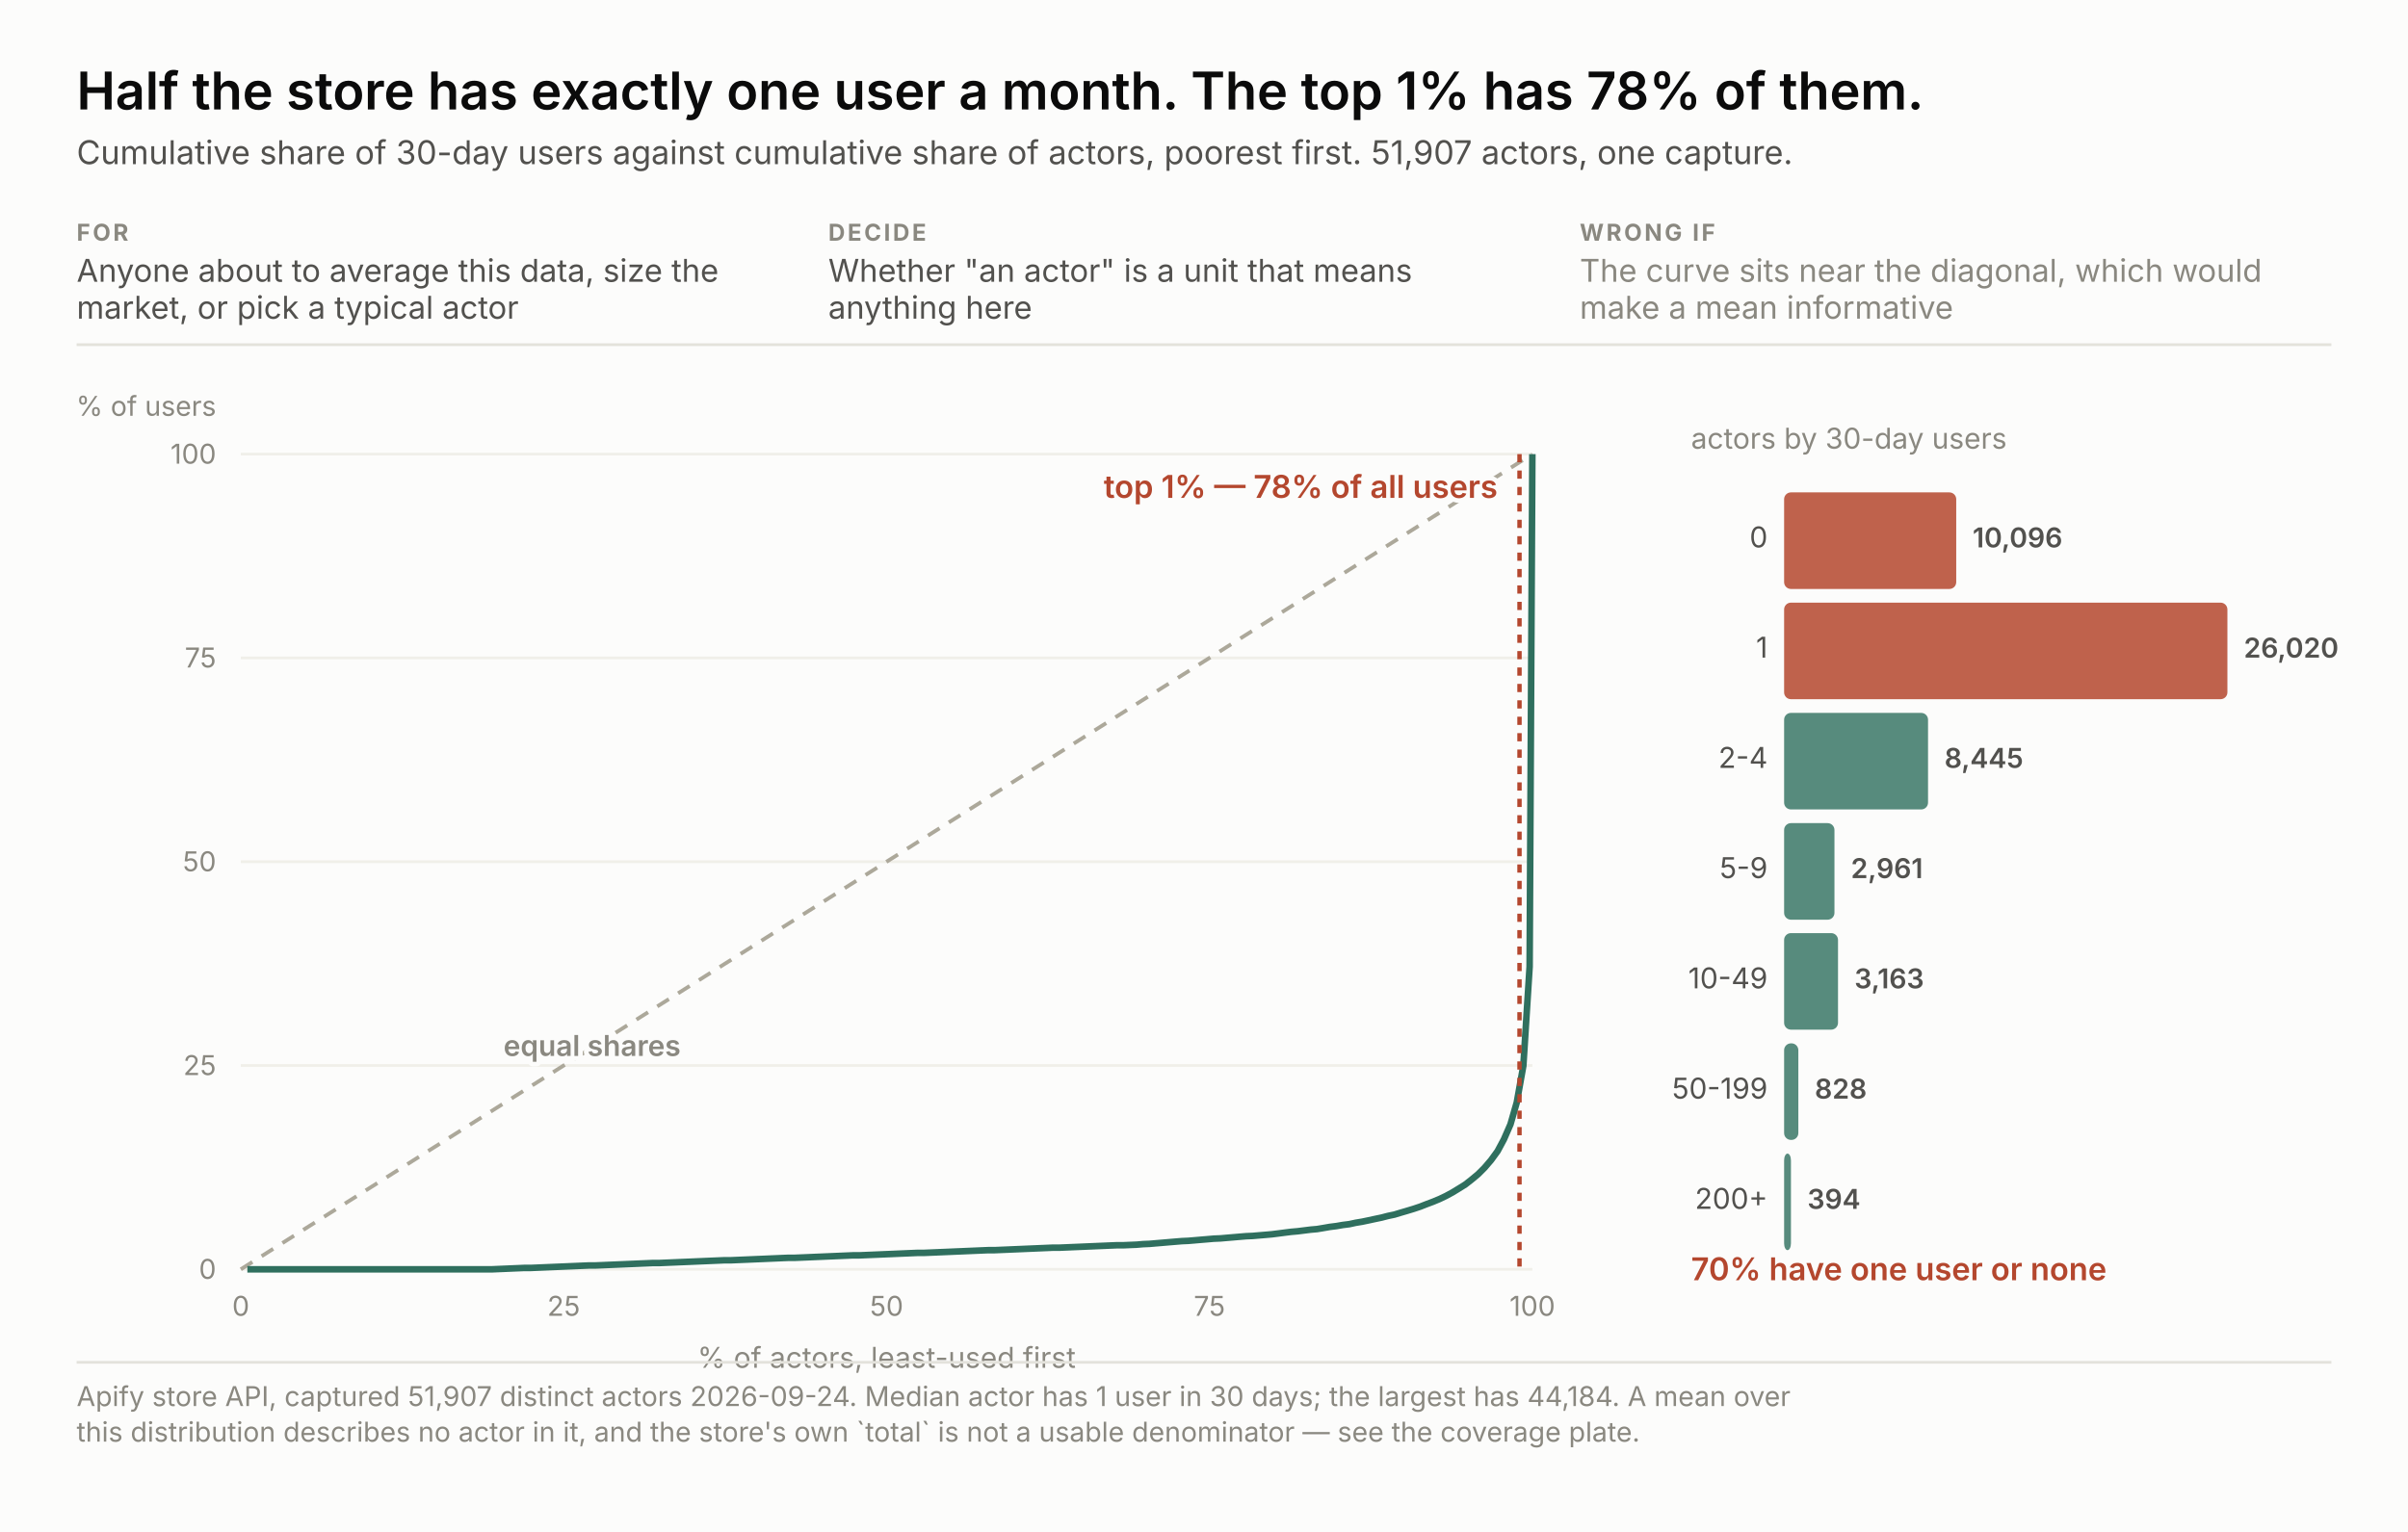
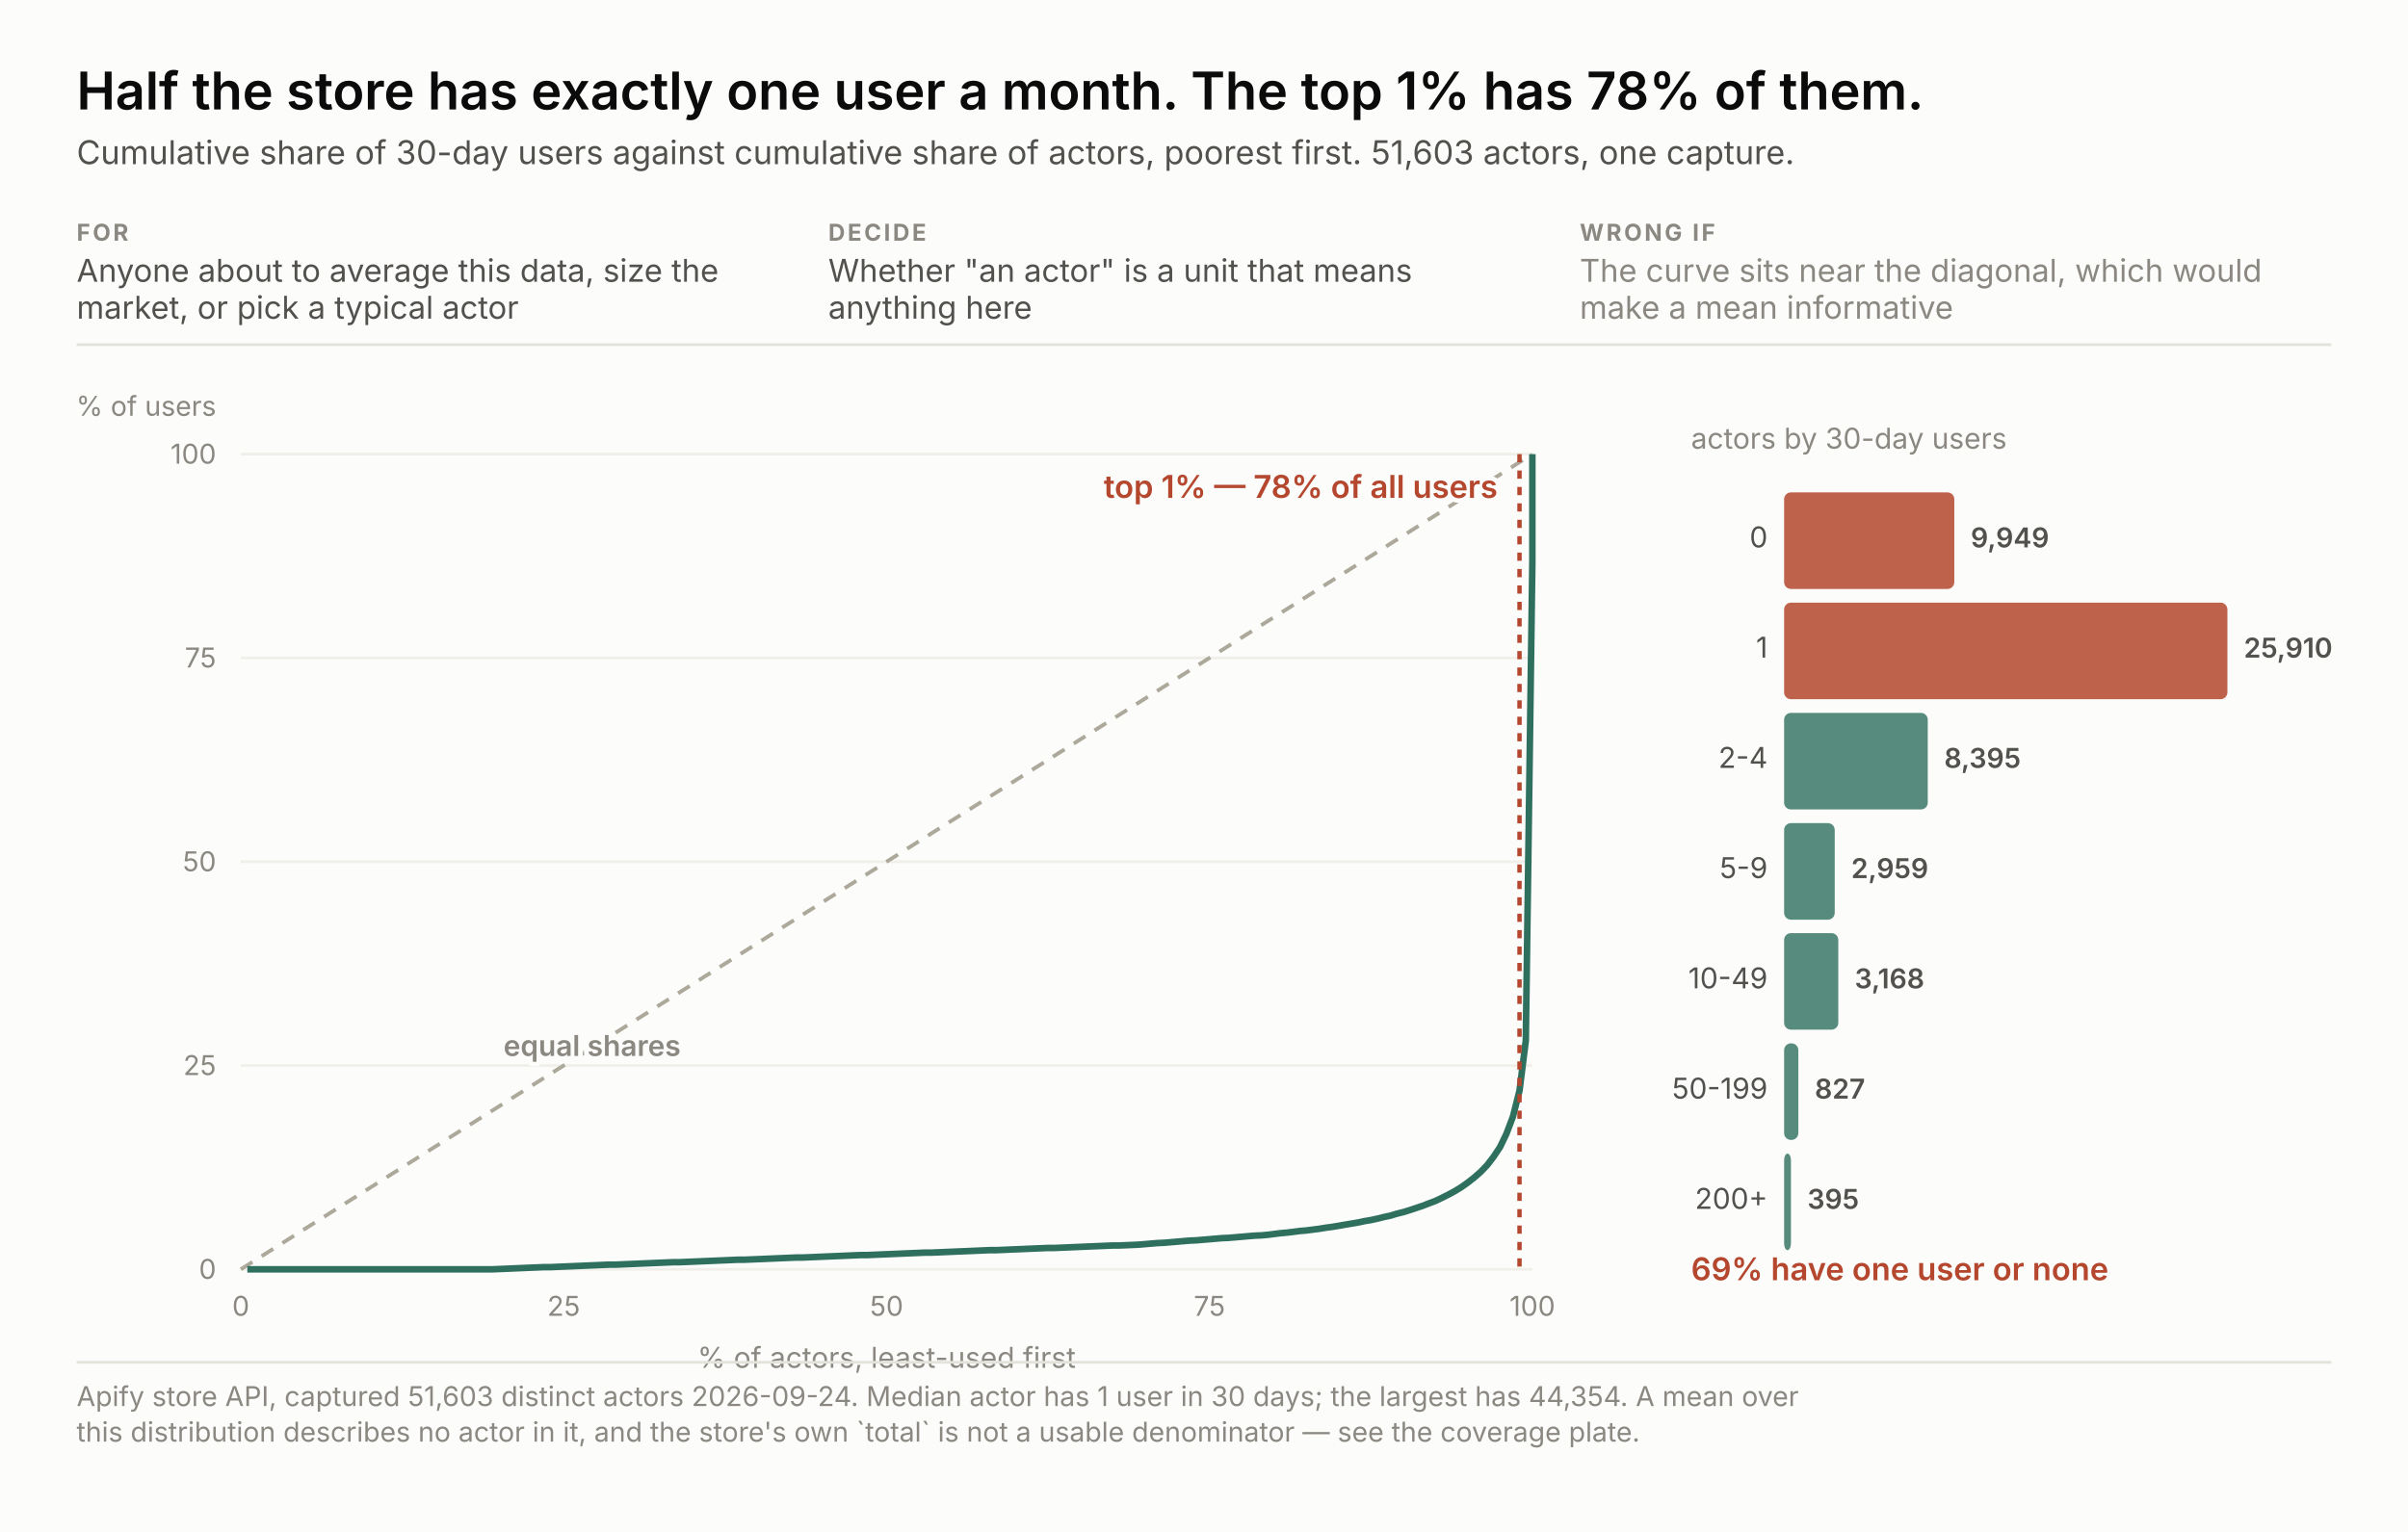
<svg xmlns="http://www.w3.org/2000/svg" width="880" height="560" viewBox="0 0 880 560" font-family="system-ui, -apple-system, &quot;Segoe UI&quot;, sans-serif">
  <rect width="880" height="560" fill="#fcfcfb" />
  <text x="28.0" y="40.0" font-size="19" fill="#0b0b0b" text-anchor="start" font-weight="600" style="font-variant-numeric: tabular-nums">Half the store has exactly one user a month. The top 1% has 78% of them.</text>
-   <text x="28.0" y="60.0" font-size="12" fill="#52514e" text-anchor="start" font-weight="normal" style="font-variant-numeric: tabular-nums">Cumulative share of 30-day users against cumulative share of actors, poorest first. 51,907 actors, one capture.</text>
+   <text x="28.0" y="60.0" font-size="12" fill="#52514e" text-anchor="start" font-weight="normal" style="font-variant-numeric: tabular-nums">Cumulative share of 30-day users against cumulative share of actors, poorest first. 51,603 actors, one capture.</text>
  <text x="28.0" y="88.0" font-size="8.5" fill="#8a8880" text-anchor="start" font-weight="700" letter-spacing="0.9" style="font-variant-numeric: tabular-nums">FOR</text>
  <text x="28.0" y="103.0" font-size="11.5" fill="#52514e" text-anchor="start" font-weight="normal" style="font-variant-numeric: tabular-nums">Anyone about to average this data, size the</text>
  <text x="28.0" y="116.5" font-size="11.5" fill="#52514e" text-anchor="start" font-weight="normal" style="font-variant-numeric: tabular-nums">market, or pick a typical actor</text>
  <text x="302.7" y="88.0" font-size="8.5" fill="#8a8880" text-anchor="start" font-weight="700" letter-spacing="0.9" style="font-variant-numeric: tabular-nums">DECIDE</text>
  <text x="302.7" y="103.0" font-size="11.5" fill="#52514e" text-anchor="start" font-weight="normal" style="font-variant-numeric: tabular-nums">Whether "an actor" is a unit that means</text>
  <text x="302.7" y="116.5" font-size="11.5" fill="#52514e" text-anchor="start" font-weight="normal" style="font-variant-numeric: tabular-nums">anything here</text>
  <text x="577.3" y="88.0" font-size="8.5" fill="#8a8880" text-anchor="start" font-weight="700" letter-spacing="0.9" style="font-variant-numeric: tabular-nums">WRONG IF</text>
  <text x="577.3" y="103.0" font-size="11.5" fill="#8a8880" text-anchor="start" font-weight="normal" style="font-variant-numeric: tabular-nums">The curve sits near the diagonal, which would</text>
  <text x="577.3" y="116.5" font-size="11.5" fill="#8a8880" text-anchor="start" font-weight="normal" style="font-variant-numeric: tabular-nums">make a mean informative</text>
  <line x1="28" y1="126.0" x2="852" y2="126.0" stroke="#e3e2db" />
  <line x1="88" y1="464.0" x2="560" y2="464.0" stroke="#f0efe9" />
  <text x="79.0" y="467.5" font-size="10" fill="#8a8880" text-anchor="end" font-weight="normal" style="font-variant-numeric: tabular-nums">0</text>
  <text x="88.0" y="481.0" font-size="10" fill="#8a8880" text-anchor="middle" font-weight="normal" style="font-variant-numeric: tabular-nums">0</text>
  <line x1="88" y1="389.5" x2="560" y2="389.5" stroke="#f0efe9" />
  <text x="79.0" y="393.0" font-size="10" fill="#8a8880" text-anchor="end" font-weight="normal" style="font-variant-numeric: tabular-nums">25</text>
  <text x="206.0" y="481.0" font-size="10" fill="#8a8880" text-anchor="middle" font-weight="normal" style="font-variant-numeric: tabular-nums">25</text>
  <line x1="88" y1="315.0" x2="560" y2="315.0" stroke="#f0efe9" />
  <text x="79.0" y="318.5" font-size="10" fill="#8a8880" text-anchor="end" font-weight="normal" style="font-variant-numeric: tabular-nums">50</text>
  <text x="324.0" y="481.0" font-size="10" fill="#8a8880" text-anchor="middle" font-weight="normal" style="font-variant-numeric: tabular-nums">50</text>
  <line x1="88" y1="240.5" x2="560" y2="240.5" stroke="#f0efe9" />
  <text x="79.0" y="244.0" font-size="10" fill="#8a8880" text-anchor="end" font-weight="normal" style="font-variant-numeric: tabular-nums">75</text>
  <text x="442.0" y="481.0" font-size="10" fill="#8a8880" text-anchor="middle" font-weight="normal" style="font-variant-numeric: tabular-nums">75</text>
  <line x1="88" y1="166.0" x2="560" y2="166.0" stroke="#f0efe9" />
  <text x="79.0" y="169.5" font-size="10" fill="#8a8880" text-anchor="end" font-weight="normal" style="font-variant-numeric: tabular-nums">100</text>
  <text x="560.0" y="481.0" font-size="10" fill="#8a8880" text-anchor="middle" font-weight="normal" style="font-variant-numeric: tabular-nums">100</text>
  <text x="79.0" y="152.0" font-size="10" fill="#8a8880" text-anchor="end" font-weight="normal" style="font-variant-numeric: tabular-nums">% of users</text>
  <text x="324.0" y="500.0" font-size="10.5" fill="#8a8880" text-anchor="middle" font-weight="normal" style="font-variant-numeric: tabular-nums">% of actors, least-used first</text>
  <line x1="88" y1="464" x2="560" y2="166.0" stroke="#aca89a" stroke-width="1.4" stroke-dasharray="5 4" />
  <text x="184.0" y="386.0" fill="none" stroke="#fcfcfb" stroke-width="3.4" stroke-linejoin="round" font-size="10.5" text-anchor="start" font-weight="600" style="font-variant-numeric: tabular-nums">equal shares</text>
  <text x="184.0" y="386.0" fill="#8a8880" font-size="10.5" text-anchor="start" font-weight="600" style="font-variant-numeric: tabular-nums">equal shares</text>
-   <polyline points="90.4,464.0 92.7,464.0 95.1,464.0 97.4,464.0 99.8,464.0 102.1,464.0 104.5,464.0 106.8,464.0 109.2,464.0 111.6,464.0 113.9,464.0 116.3,464.0 118.6,464.0 121.0,464.0 123.3,464.0 125.7,464.0 128.0,464.0 130.4,464.0 132.7,464.0 135.1,464.0 137.5,464.0 139.8,464.0 142.2,464.0 144.5,464.0 146.9,464.0 149.2,464.0 151.6,464.0 153.9,464.0 156.3,464.0 158.7,464.0 161.0,464.0 163.4,464.0 165.7,464.0 168.1,464.0 170.4,464.0 172.8,464.0 175.1,464.0 177.5,464.0 179.9,464.0 182.2,463.9 184.6,463.8 186.9,463.7 189.3,463.6 191.6,463.5 194.0,463.5 196.3,463.4 198.7,463.3 201.0,463.2 203.4,463.1 205.8,463.0 208.1,462.9 210.5,462.8 212.8,462.7 215.2,462.6 217.5,462.6 219.9,462.5 222.2,462.4 224.6,462.3 227.0,462.2 229.3,462.1 231.7,462.0 234.0,461.9 236.4,461.8 238.7,461.7 241.1,461.7 243.4,461.6 245.8,461.5 248.1,461.4 250.5,461.3 252.9,461.2 255.2,461.1 257.6,461.0 259.9,460.9 262.3,460.8 264.6,460.7 267.0,460.7 269.3,460.6 271.7,460.5 274.1,460.4 276.4,460.3 278.8,460.2 281.1,460.1 283.5,460.0 285.8,459.9 288.2,459.8 290.5,459.8 292.9,459.7 295.3,459.6 297.6,459.5 300.0,459.4 302.3,459.3 304.7,459.2 307.0,459.1 309.4,459.0 311.7,458.9 314.1,458.9 316.4,458.8 318.8,458.7 321.2,458.6 323.5,458.5 325.9,458.4 328.2,458.3 330.6,458.2 332.9,458.1 335.3,458.0 337.6,458.0 340.0,457.9 342.4,457.8 344.7,457.7 347.1,457.6 349.4,457.5 351.8,457.4 354.1,457.3 356.5,457.2 358.8,457.1 361.2,457.0 363.5,457.0 365.9,456.9 368.3,456.8 370.6,456.7 373.0,456.6 375.3,456.5 377.7,456.4 380.0,456.3 382.4,456.2 384.7,456.1 387.1,456.1 389.5,456.0 391.8,455.9 394.2,455.8 396.5,455.7 398.9,455.6 401.2,455.5 403.6,455.4 405.9,455.3 408.3,455.2 410.7,455.2 413.0,455.1 415.4,455.0 417.7,454.8 420.1,454.7 422.4,454.5 424.8,454.3 427.1,454.1 429.5,453.9 431.9,453.7 434.2,453.6 436.6,453.4 438.9,453.2 441.3,453.0 443.6,452.8 446.0,452.7 448.3,452.5 450.7,452.3 453.0,452.1 455.4,451.9 457.8,451.8 460.1,451.6 462.5,451.4 464.8,451.2 467.2,450.9 469.5,450.6 471.9,450.3 474.2,450.1 476.6,449.8 479.0,449.5 481.3,449.3 483.7,448.9 486.0,448.5 488.4,448.2 490.7,447.8 493.1,447.5 495.4,447.0 497.8,446.6 500.2,446.1 502.5,445.6 504.9,445.1 507.2,444.5 509.6,444.0 511.9,443.3 514.3,442.6 516.6,441.9 519.0,441.1 521.3,440.2 523.7,439.3 526.1,438.3 528.4,437.2 530.8,435.9 533.1,434.5 535.5,433.0 537.8,431.2 540.2,429.2 542.5,426.9 544.9,424.1 547.3,420.8 549.6,416.5 552.0,411.0 554.3,403.0 556.7,389.6 559.0,353.4 560.0,166.0" fill="none" stroke="#2f6f5e" stroke-width="2.4" />
+   <polyline points="90.4,464.0 92.7,464.0 95.1,464.0 97.4,464.0 99.8,464.0 102.2,464.0 104.5,464.0 106.9,464.0 109.2,464.0 111.6,464.0 114.0,464.0 116.3,464.0 118.7,464.0 121.0,464.0 123.4,464.0 125.8,464.0 128.1,464.0 130.5,464.0 132.8,464.0 135.2,464.0 137.6,464.0 139.9,464.0 142.3,464.0 144.6,464.0 147.0,464.0 149.4,464.0 151.7,464.0 154.1,464.0 156.4,464.0 158.8,464.0 161.2,464.0 163.5,464.0 165.9,464.0 168.2,464.0 170.6,464.0 173.0,464.0 175.3,464.0 177.7,464.0 180.0,464.0 182.4,463.9 184.8,463.8 187.1,463.7 189.5,463.6 191.8,463.5 194.2,463.4 196.6,463.3 198.9,463.2 201.3,463.2 203.6,463.1 206.0,463.0 208.4,462.9 210.7,462.8 213.1,462.7 215.4,462.6 217.8,462.5 220.2,462.4 222.5,462.3 224.9,462.3 227.2,462.2 229.6,462.1 232.0,462.0 234.3,461.9 236.7,461.8 239.0,461.7 241.4,461.6 243.8,461.5 246.1,461.4 248.5,461.4 250.8,461.3 253.2,461.2 255.6,461.1 257.9,461.0 260.3,460.9 262.6,460.8 265.0,460.7 267.4,460.6 269.7,460.5 272.1,460.5 274.4,460.4 276.8,460.3 279.2,460.2 281.5,460.1 283.9,460.0 286.2,459.9 288.6,459.8 291.0,459.7 293.3,459.7 295.7,459.6 298.0,459.5 300.4,459.4 302.7,459.3 305.1,459.2 307.5,459.1 309.8,459.0 312.2,458.9 314.5,458.8 316.9,458.8 319.3,458.7 321.6,458.6 324.0,458.5 326.3,458.4 328.7,458.3 331.1,458.2 333.4,458.1 335.8,458.0 338.1,457.9 340.5,457.9 342.9,457.8 345.2,457.7 347.6,457.6 349.9,457.5 352.3,457.4 354.7,457.3 357.0,457.2 359.4,457.1 361.7,457.0 364.1,457.0 366.5,456.9 368.8,456.8 371.2,456.7 373.5,456.6 375.9,456.5 378.3,456.4 380.6,456.3 383.0,456.2 385.3,456.2 387.7,456.1 390.1,456.0 392.4,455.9 394.8,455.8 397.1,455.7 399.5,455.6 401.9,455.5 404.2,455.4 406.6,455.3 408.9,455.3 411.3,455.2 413.7,455.1 416.0,455.0 418.4,454.8 420.7,454.6 423.1,454.4 425.5,454.3 427.8,454.1 430.2,453.9 432.5,453.7 434.9,453.5 437.3,453.4 439.6,453.2 442.0,453.0 444.3,452.8 446.7,452.6 449.1,452.5 451.4,452.3 453.8,452.1 456.1,451.9 458.5,451.7 460.9,451.6 463.2,451.4 465.6,451.1 467.9,450.8 470.3,450.6 472.7,450.3 475.0,450.0 477.4,449.8 479.7,449.5 482.1,449.2 484.5,448.8 486.8,448.5 489.2,448.1 491.5,447.7 493.9,447.3 496.3,446.9 498.6,446.4 501.0,446.0 503.3,445.5 505.7,444.9 508.1,444.4 510.4,443.7 512.8,443.1 515.1,442.4 517.5,441.6 519.9,440.8 522.2,439.9 524.6,439.0 526.9,437.9 529.3,436.7 531.7,435.4 534.0,434.0 536.4,432.3 538.7,430.5 541.1,428.4 543.5,425.9 545.8,422.9 548.2,419.3 550.5,414.5 552.9,408.2 555.3,398.7 557.6,380.4 560.0,205.4 560.0,166.0" fill="none" stroke="#2f6f5e" stroke-width="2.4" />
  <line x1="555.3" y1="166.0" x2="555.3" y2="464" stroke="#b4472e" stroke-width="1.6" stroke-dasharray="3 3" />
  <text x="547.3" y="182.0" fill="none" stroke="#fcfcfb" stroke-width="3.4" stroke-linejoin="round" font-size="11.5" text-anchor="end" font-weight="600" style="font-variant-numeric: tabular-nums">top 1% — 78% of all users</text>
  <text x="547.3" y="182.0" fill="#b4472e" font-size="11.5" text-anchor="end" font-weight="600" style="font-variant-numeric: tabular-nums">top 1% — 78% of all users</text>
  <text x="618.0" y="164.0" font-size="10.5" fill="#8a8880" text-anchor="start" font-weight="normal" style="font-variant-numeric: tabular-nums">actors by 30-day users</text>
-   <rect x="652" y="180.0" width="62.9" height="35.3" rx="2.5" fill="#b4472e" fill-opacity="0.85" />
+   <rect x="652" y="180.0" width="62.2" height="35.3" rx="2.5" fill="#b4472e" fill-opacity="0.85" />
  <text x="646.0" y="200.1" font-size="10.5" fill="#52514e" text-anchor="end" font-weight="normal" style="font-variant-numeric: tabular-nums">0</text>
-   <text x="720.9" y="200.1" fill="none" stroke="#fcfcfb" stroke-width="3.4" stroke-linejoin="round" font-size="10" text-anchor="start" font-weight="600" style="font-variant-numeric: tabular-nums">10,096</text>
-   <text x="720.9" y="200.1" fill="#52514e" font-size="10" text-anchor="start" font-weight="600" style="font-variant-numeric: tabular-nums">10,096</text>
+   <text x="720.2" y="200.1" fill="none" stroke="#fcfcfb" stroke-width="3.4" stroke-linejoin="round" font-size="10" text-anchor="start" font-weight="600" style="font-variant-numeric: tabular-nums">9,949</text>
+   <text x="720.2" y="200.1" fill="#52514e" font-size="10" text-anchor="start" font-weight="600" style="font-variant-numeric: tabular-nums">9,949</text>
  <rect x="652" y="220.3" width="162.0" height="35.3" rx="2.5" fill="#b4472e" fill-opacity="0.85" />
  <text x="646.0" y="240.4" font-size="10.5" fill="#52514e" text-anchor="end" font-weight="normal" style="font-variant-numeric: tabular-nums">1</text>
-   <text x="820.0" y="240.4" fill="none" stroke="#fcfcfb" stroke-width="3.4" stroke-linejoin="round" font-size="10" text-anchor="start" font-weight="600" style="font-variant-numeric: tabular-nums">26,020</text>
-   <text x="820.0" y="240.4" fill="#52514e" font-size="10" text-anchor="start" font-weight="600" style="font-variant-numeric: tabular-nums">26,020</text>
-   <rect x="652" y="260.6" width="52.6" height="35.3" rx="2.5" fill="#2f6f5e" fill-opacity="0.8" />
+   <text x="820.0" y="240.4" fill="none" stroke="#fcfcfb" stroke-width="3.4" stroke-linejoin="round" font-size="10" text-anchor="start" font-weight="600" style="font-variant-numeric: tabular-nums">25,910</text>
+   <text x="820.0" y="240.4" fill="#52514e" font-size="10" text-anchor="start" font-weight="600" style="font-variant-numeric: tabular-nums">25,910</text>
+   <rect x="652" y="260.6" width="52.5" height="35.3" rx="2.5" fill="#2f6f5e" fill-opacity="0.8" />
  <text x="646.0" y="280.7" font-size="10.5" fill="#52514e" text-anchor="end" font-weight="normal" style="font-variant-numeric: tabular-nums">2-4</text>
-   <text x="710.6" y="280.7" fill="none" stroke="#fcfcfb" stroke-width="3.4" stroke-linejoin="round" font-size="10" text-anchor="start" font-weight="600" style="font-variant-numeric: tabular-nums">8,445</text>
-   <text x="710.6" y="280.7" fill="#52514e" font-size="10" text-anchor="start" font-weight="600" style="font-variant-numeric: tabular-nums">8,445</text>
-   <rect x="652" y="300.9" width="18.4" height="35.3" rx="2.5" fill="#2f6f5e" fill-opacity="0.8" />
+   <text x="710.5" y="280.7" fill="none" stroke="#fcfcfb" stroke-width="3.4" stroke-linejoin="round" font-size="10" text-anchor="start" font-weight="600" style="font-variant-numeric: tabular-nums">8,395</text>
+   <text x="710.5" y="280.7" fill="#52514e" font-size="10" text-anchor="start" font-weight="600" style="font-variant-numeric: tabular-nums">8,395</text>
+   <rect x="652" y="300.9" width="18.5" height="35.3" rx="2.5" fill="#2f6f5e" fill-opacity="0.8" />
  <text x="646.0" y="321.0" font-size="10.5" fill="#52514e" text-anchor="end" font-weight="normal" style="font-variant-numeric: tabular-nums">5-9</text>
-   <text x="676.4" y="321.0" fill="none" stroke="#fcfcfb" stroke-width="3.4" stroke-linejoin="round" font-size="10" text-anchor="start" font-weight="600" style="font-variant-numeric: tabular-nums">2,961</text>
-   <text x="676.4" y="321.0" fill="#52514e" font-size="10" text-anchor="start" font-weight="600" style="font-variant-numeric: tabular-nums">2,961</text>
-   <rect x="652" y="341.1" width="19.7" height="35.3" rx="2.5" fill="#2f6f5e" fill-opacity="0.8" />
+   <text x="676.5" y="321.0" fill="none" stroke="#fcfcfb" stroke-width="3.4" stroke-linejoin="round" font-size="10" text-anchor="start" font-weight="600" style="font-variant-numeric: tabular-nums">2,959</text>
+   <text x="676.5" y="321.0" fill="#52514e" font-size="10" text-anchor="start" font-weight="600" style="font-variant-numeric: tabular-nums">2,959</text>
+   <rect x="652" y="341.1" width="19.8" height="35.3" rx="2.5" fill="#2f6f5e" fill-opacity="0.8" />
  <text x="646.0" y="361.3" font-size="10.5" fill="#52514e" text-anchor="end" font-weight="normal" style="font-variant-numeric: tabular-nums">10-49</text>
-   <text x="677.7" y="361.3" fill="none" stroke="#fcfcfb" stroke-width="3.4" stroke-linejoin="round" font-size="10" text-anchor="start" font-weight="600" style="font-variant-numeric: tabular-nums">3,163</text>
-   <text x="677.7" y="361.3" fill="#52514e" font-size="10" text-anchor="start" font-weight="600" style="font-variant-numeric: tabular-nums">3,163</text>
+   <text x="677.8" y="361.3" fill="none" stroke="#fcfcfb" stroke-width="3.4" stroke-linejoin="round" font-size="10" text-anchor="start" font-weight="600" style="font-variant-numeric: tabular-nums">3,168</text>
+   <text x="677.8" y="361.3" fill="#52514e" font-size="10" text-anchor="start" font-weight="600" style="font-variant-numeric: tabular-nums">3,168</text>
  <rect x="652" y="381.4" width="5.2" height="35.3" rx="2.5" fill="#2f6f5e" fill-opacity="0.8" />
  <text x="646.0" y="401.6" font-size="10.5" fill="#52514e" text-anchor="end" font-weight="normal" style="font-variant-numeric: tabular-nums">50-199</text>
-   <text x="663.2" y="401.6" fill="none" stroke="#fcfcfb" stroke-width="3.4" stroke-linejoin="round" font-size="10" text-anchor="start" font-weight="600" style="font-variant-numeric: tabular-nums">828</text>
-   <text x="663.2" y="401.6" fill="#52514e" font-size="10" text-anchor="start" font-weight="600" style="font-variant-numeric: tabular-nums">828</text>
+   <text x="663.2" y="401.6" fill="none" stroke="#fcfcfb" stroke-width="3.4" stroke-linejoin="round" font-size="10" text-anchor="start" font-weight="600" style="font-variant-numeric: tabular-nums">827</text>
+   <text x="663.2" y="401.6" fill="#52514e" font-size="10" text-anchor="start" font-weight="600" style="font-variant-numeric: tabular-nums">827</text>
  <rect x="652" y="421.7" width="2.5" height="35.3" rx="2.5" fill="#2f6f5e" fill-opacity="0.8" />
  <text x="646.0" y="441.9" font-size="10.5" fill="#52514e" text-anchor="end" font-weight="normal" style="font-variant-numeric: tabular-nums">200+</text>
-   <text x="660.5" y="441.9" fill="none" stroke="#fcfcfb" stroke-width="3.4" stroke-linejoin="round" font-size="10" text-anchor="start" font-weight="600" style="font-variant-numeric: tabular-nums">394</text>
-   <text x="660.5" y="441.9" fill="#52514e" font-size="10" text-anchor="start" font-weight="600" style="font-variant-numeric: tabular-nums">394</text>
-   <text x="618.0" y="468.0" fill="none" stroke="#fcfcfb" stroke-width="3.4" stroke-linejoin="round" font-size="11.5" text-anchor="start" font-weight="600" style="font-variant-numeric: tabular-nums">70% have one user or none</text>
-   <text x="618.0" y="468.0" fill="#b4472e" font-size="11.5" text-anchor="start" font-weight="600" style="font-variant-numeric: tabular-nums">70% have one user or none</text>
+   <text x="660.5" y="441.9" fill="none" stroke="#fcfcfb" stroke-width="3.4" stroke-linejoin="round" font-size="10" text-anchor="start" font-weight="600" style="font-variant-numeric: tabular-nums">395</text>
+   <text x="660.5" y="441.9" fill="#52514e" font-size="10" text-anchor="start" font-weight="600" style="font-variant-numeric: tabular-nums">395</text>
+   <text x="618.0" y="468.0" fill="none" stroke="#fcfcfb" stroke-width="3.4" stroke-linejoin="round" font-size="11.5" text-anchor="start" font-weight="600" style="font-variant-numeric: tabular-nums">69% have one user or none</text>
+   <text x="618.0" y="468.0" fill="#b4472e" font-size="11.5" text-anchor="start" font-weight="600" style="font-variant-numeric: tabular-nums">69% have one user or none</text>
  <line x1="28" y1="498.0" x2="852" y2="498.0" stroke="#e3e2db" />
-   <text x="28.0" y="514.0" font-size="10" fill="#8a8880" text-anchor="start" font-weight="normal" style="font-variant-numeric: tabular-nums">Apify store API, captured 51,907 distinct actors 2026-09-24. Median actor has 1 user in 30 days; the largest has 44,184. A mean over</text>
+   <text x="28.0" y="514.0" font-size="10" fill="#8a8880" text-anchor="start" font-weight="normal" style="font-variant-numeric: tabular-nums">Apify store API, captured 51,603 distinct actors 2026-09-24. Median actor has 1 user in 30 days; the largest has 44,354. A mean over</text>
  <text x="28.0" y="527.0" font-size="10" fill="#8a8880" text-anchor="start" font-weight="normal" style="font-variant-numeric: tabular-nums">this distribution describes no actor in it, and the store's own `total` is not a usable denominator — see the coverage plate.</text>
</svg>
